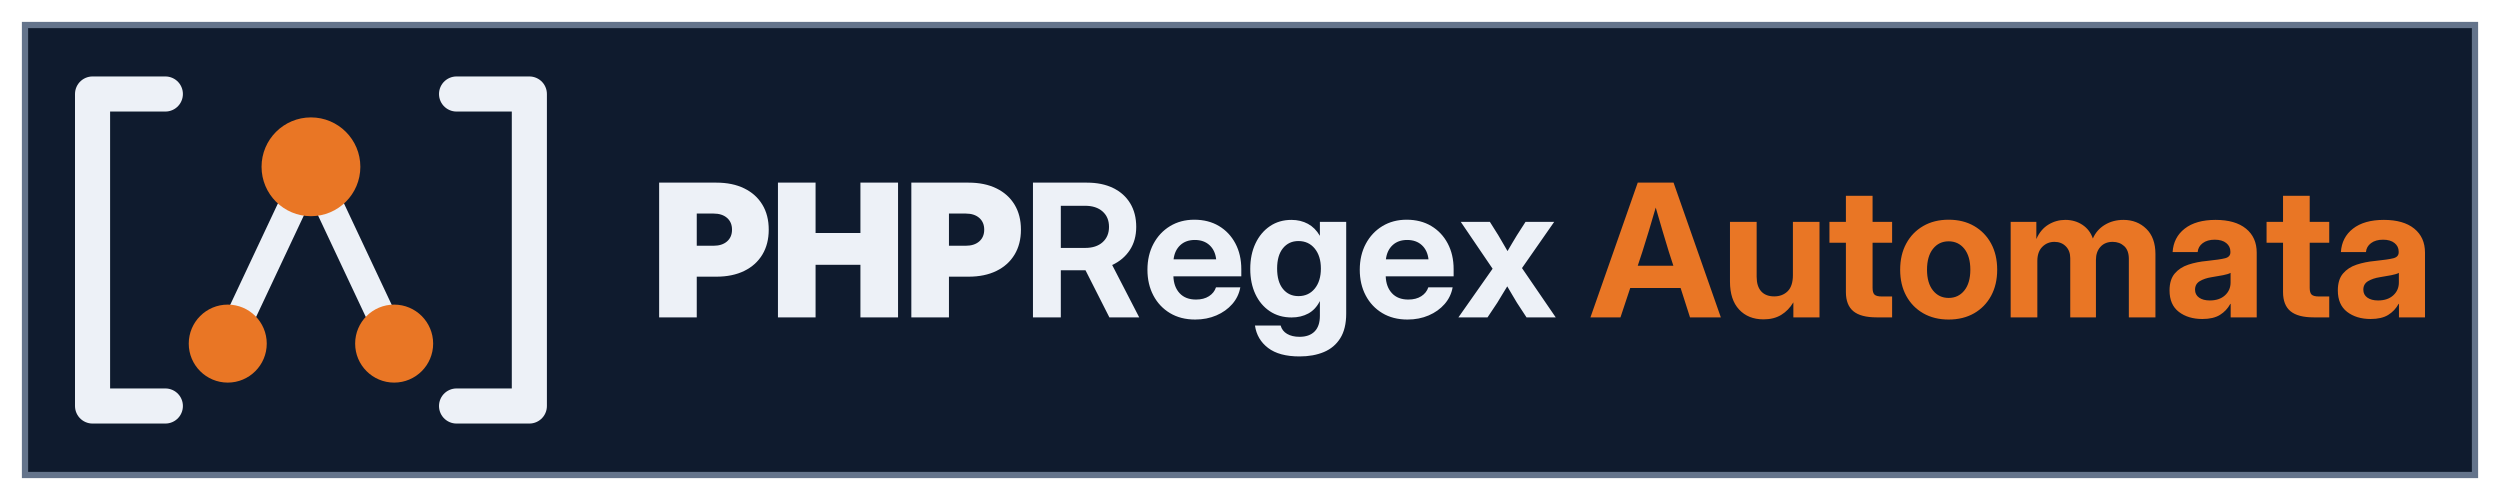
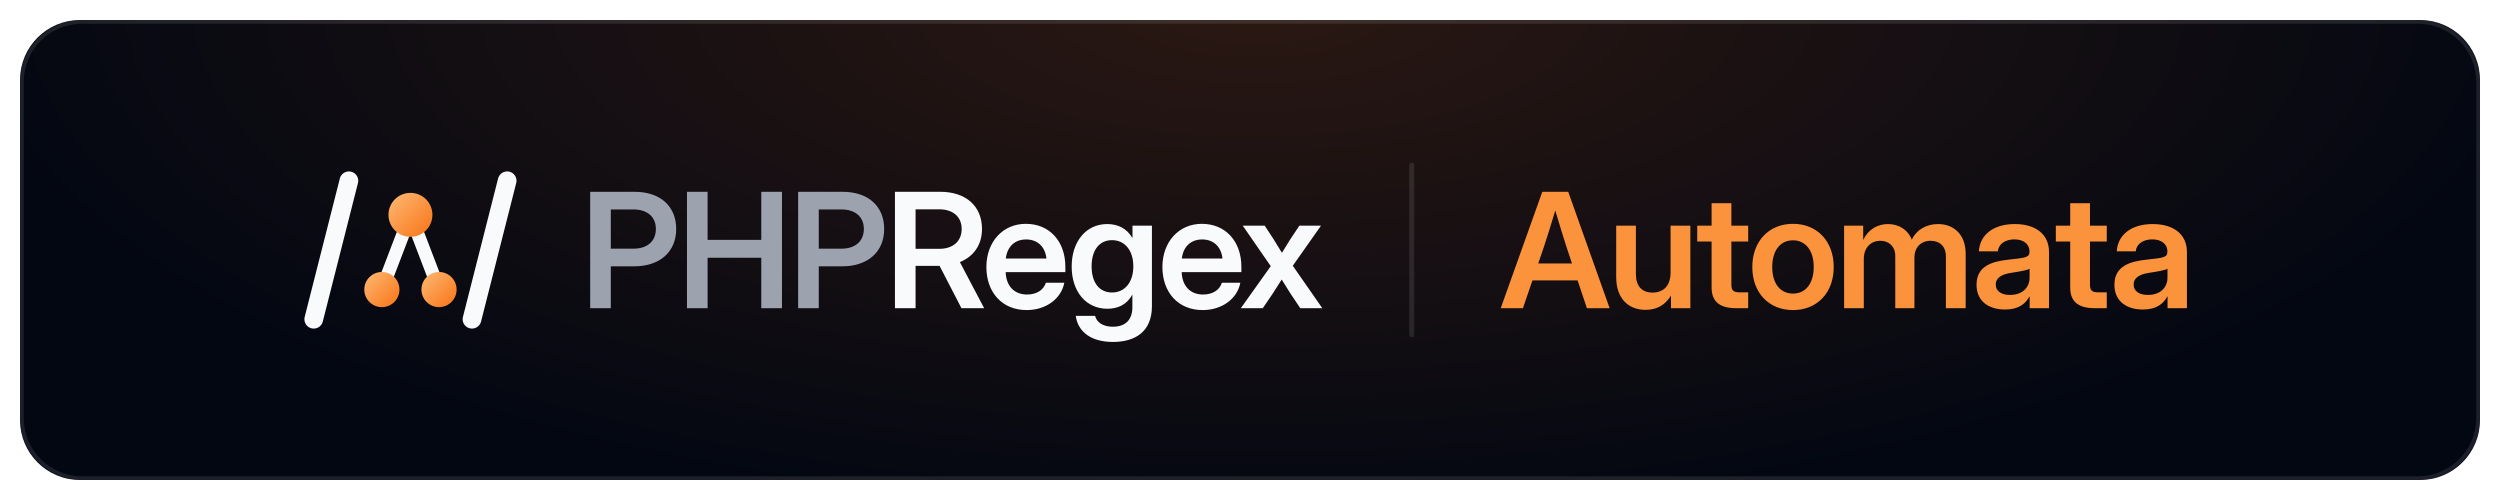
- <svg xmlns="http://www.w3.org/2000/svg" viewBox="0 0 1000 200" width="1000" height="200" role="img">
-   <style>.paper{fill:#0F1B2E}.ink-f{fill:#EDF1F7}.ink-s{stroke:#EDF1F7;fill:none}.amber-f{fill:#E97625}</style>
-   <rect x="10" y="10" width="980" height="180" class="paper" stroke="#64748B" stroke-width="2.5" />
-   <g transform="translate(124.38 100) scale(0.52)">
-     <g fill="none" class="ink-s" stroke-width="27" stroke-linecap="round" stroke-linejoin="round">
-       <path d="M-112-120H-168V120H-112" />
-       <path d="M112-120H168V120H112" />
+ <svg xmlns="http://www.w3.org/2000/svg" viewBox="0 0 1000 200" width="1000" height="200" role="img" aria-label="PHPRegex Automata">
+   <defs>
+     <linearGradient id="n" x1="0" y1="0" x2="1" y2="1">
+       <stop offset="0" stop-color="#FDBA74" />
+       <stop offset="1" stop-color="#F97316" />
+     </linearGradient>
+     <radialGradient id="halo" cx="500" cy="0" r="1" gradientUnits="userSpaceOnUse" gradientTransform="translate(500 0) scale(520 210) translate(-500 0)">
+       <stop offset="0" stop-color="rgba(249,115,22,0.16)" />
+       <stop offset="1" stop-color="rgba(249,115,22,0.16)" stop-opacity="0" />
+     </radialGradient>
+   </defs>
+   <rect x="8" y="8" width="984" height="184" rx="24" fill="#030712" />
+   <rect x="8" y="8" width="984" height="184" rx="24" fill="url(#halo)" />
+   <rect x="8.75" y="8.75" width="982.5" height="182.5" rx="24" fill="none" stroke="rgba(255,255,255,0.10)" stroke-width="1.5" />
+   <g transform="translate(164.18 100.00) scale(0.2198)">
+     <g fill="none" stroke="#F9FAFB" stroke-linecap="round">
+       <path d="M-176 126L-112 -126M112 126L176 -126" stroke-width="34" />
+       <path d="M0 -64L-52 72M0 -64L52 72" stroke-width="24" />
    </g>
-     <g transform="translate(0 14)">
-       <path d="M0-78L-64 58M0-78L64 58" fill="none" class="ink-s" stroke-width="22" stroke-linecap="round" />
-       <circle cx="0" cy="-78" r="38" class="amber-f" />
-       <circle cx="-64" cy="58" r="30" class="amber-f" />
-       <circle cx="64" cy="58" r="30" class="amber-f" />
+     <g fill="url(#n)">
+       <circle cx="0" cy="-64" r="40" />
+       <circle cx="-52" cy="72" r="32" />
+       <circle cx="52" cy="72" r="32" />
    </g>
  </g>
-   <g transform="translate(260.76 126.9474)">
-     <path d="M2.894 0.0V-53.895H25.79Q32.228 -53.895 36.931 -51.598Q41.633 -49.301 44.183 -45.087Q46.733 -40.873 46.733 -35.086Q46.733 -29.335 44.183 -25.103Q41.633 -20.871 36.931 -18.574Q32.228 -16.277 25.79 -16.277H17.941V0.0ZM17.941 -28.647H24.669Q28.069 -28.647 30.058 -30.384Q32.047 -32.12 32.047 -35.086Q32.047 -38.052 30.058 -39.788Q28.069 -41.524 24.669 -41.524H17.941ZM50.422 0.0V-53.895H65.469V-33.747H83.41V-53.895H98.457V0.0H83.41V-21.015H65.469V0.0ZM103.774 0.0V-53.895H126.671Q133.109 -53.895 137.811 -51.598Q142.514 -49.301 145.064 -45.087Q147.614 -40.873 147.614 -35.086Q147.614 -29.335 145.064 -25.103Q142.514 -20.871 137.811 -18.574Q133.109 -16.277 126.671 -16.277H118.822V0.0ZM118.822 -28.647H125.549Q128.949 -28.647 130.939 -30.384Q132.928 -32.12 132.928 -35.086Q132.928 -38.052 130.939 -39.788Q128.949 -41.524 125.549 -41.524H118.822Z" class="ink-f" />
-     <path transform="translate(148.4094 0)" d="M4.015 0.0V-53.895H25.573Q31.65 -53.895 36.081 -51.743Q40.511 -49.59 42.917 -45.612Q45.322 -41.633 45.322 -36.207Q45.322 -30.854 42.772 -26.947Q40.222 -23.041 35.701 -20.943L46.516 0.0H34.579L25.03 -18.845Q24.994 -18.845 24.922 -18.845H15.156V0.0ZM15.156 -27.779H24.922Q29.335 -27.779 31.885 -30.076Q34.435 -32.373 34.435 -36.207Q34.435 -40.077 31.867 -42.356Q29.298 -44.635 24.886 -44.635H15.156ZM68.906 0.868Q63.118 0.868 58.832 -1.7Q54.546 -4.268 52.177 -8.771Q49.807 -13.275 49.807 -19.062Q49.807 -24.886 52.213 -29.407Q54.618 -33.928 58.85 -36.496Q63.082 -39.065 68.544 -39.065Q74.187 -39.065 78.401 -36.551Q82.614 -34.037 84.984 -29.57Q87.353 -25.103 87.353 -19.279V-16.422H60.188Q60.333 -12.19 62.684 -9.658Q65.035 -7.126 69.231 -7.126Q72.342 -7.126 74.422 -8.464Q76.502 -9.802 77.225 -12.009H86.955Q86.268 -8.211 83.736 -5.317Q81.204 -2.423 77.37 -0.778Q73.536 0.868 68.906 0.868ZM60.261 -23.222H77.297Q76.899 -26.803 74.639 -28.883Q72.378 -30.962 68.761 -30.962Q65.18 -30.962 62.937 -28.883Q60.695 -26.803 60.261 -23.222ZM110.647 15.626Q102.508 15.626 98.059 12.226Q93.61 8.826 92.815 3.255H103.087Q103.666 5.426 105.655 6.601Q107.645 7.777 110.647 7.777Q114.553 7.777 116.669 5.643Q118.785 3.509 118.785 -0.615V-6.475H118.749Q117.049 -3.111 114.137 -1.537Q111.226 0.036 107.464 0.036Q102.472 0.036 98.747 -2.46Q95.021 -4.955 92.977 -9.314Q90.934 -13.673 90.934 -19.388Q90.934 -25.139 93.014 -29.552Q95.093 -33.965 98.801 -36.478Q102.508 -38.992 107.392 -38.992Q111.081 -38.992 113.993 -37.419Q116.905 -35.845 118.749 -32.662H118.785V-38.197H129.311V-1.483Q129.311 4.558 126.942 8.337Q124.573 12.117 120.377 13.872Q116.181 15.626 110.647 15.626ZM110.213 -8.5Q114.264 -8.5 116.724 -11.502Q119.183 -14.505 119.183 -19.532Q119.183 -24.524 116.724 -27.526Q114.264 -30.528 110.213 -30.528Q106.343 -30.528 104.01 -27.653Q101.677 -24.777 101.677 -19.532Q101.677 -14.251 104.01 -11.376Q106.343 -8.5 110.213 -8.5ZM153.835 0.868Q148.048 0.868 143.761 -1.7Q139.475 -4.268 137.106 -8.771Q134.737 -13.275 134.737 -19.062Q134.737 -24.886 137.142 -29.407Q139.548 -33.928 143.78 -36.496Q148.012 -39.065 153.473 -39.065Q159.116 -39.065 163.33 -36.551Q167.544 -34.037 169.913 -29.57Q172.282 -25.103 172.282 -19.279V-16.422H145.118Q145.263 -12.19 147.614 -9.658Q149.965 -7.126 154.161 -7.126Q157.271 -7.126 159.351 -8.464Q161.431 -9.802 162.154 -12.009H171.884Q171.197 -8.211 168.665 -5.317Q166.133 -2.423 162.299 -0.778Q158.465 0.868 153.835 0.868ZM145.19 -23.222H162.227Q161.829 -26.803 159.568 -28.883Q157.307 -30.962 153.69 -30.962Q150.109 -30.962 147.867 -28.883Q145.624 -26.803 145.19 -23.222ZM174.199 0.0 187.872 -19.46 175.14 -38.197H186.787L190.151 -32.843Q191.127 -31.179 192.032 -29.624Q192.936 -28.069 193.84 -26.513Q194.744 -28.069 195.667 -29.624Q196.589 -31.179 197.602 -32.843L201.038 -38.197H212.504L199.627 -19.713L213.119 0.0H201.436L197.602 -5.86Q196.553 -7.596 195.613 -9.206Q194.672 -10.815 193.732 -12.407Q192.755 -10.815 191.778 -9.206Q190.802 -7.596 189.753 -5.86L185.846 0.0Z" class="ink-f" />
-     <path transform="translate(375.0928 0)" d="M0.326 0.0 19.243 -53.895H33.567L52.484 0.0H40.15L36.388 -11.756H16.241L12.334 0.0ZM19.243 -20.654H33.494L31.686 -26.224Q30.42 -30.347 29.154 -34.616Q27.888 -38.884 26.441 -43.912Q24.994 -38.884 23.692 -34.616Q22.39 -30.347 21.088 -26.224ZM69.557 0.796Q63.444 0.796 59.791 -3.129Q56.137 -7.053 56.137 -14.288V-38.197H66.808V-16.241Q66.808 -12.407 68.634 -10.399Q70.461 -8.392 73.825 -8.392Q77.116 -8.392 79.214 -10.453Q81.312 -12.515 81.312 -16.964V-38.197H91.947V0.0H81.493V-6.004Q79.54 -2.749 76.61 -0.977Q73.68 0.796 69.557 0.796ZM120.992 -38.197V-29.841H113.179V-11.792Q113.179 -9.838 113.957 -9.097Q114.734 -8.355 116.905 -8.355H120.992V0.0H114.77Q108.477 0.0 105.493 -2.46Q102.508 -4.919 102.508 -10.128V-29.841H95.925V-38.197H102.508V-48.614H113.179V-38.197ZM143.599 0.868Q137.811 0.868 133.453 -1.628Q129.094 -4.123 126.653 -8.591Q124.211 -13.058 124.211 -19.062Q124.211 -25.066 126.653 -29.552Q129.094 -34.037 133.453 -36.551Q137.811 -39.065 143.599 -39.065Q149.422 -39.065 153.781 -36.551Q158.139 -34.037 160.581 -29.552Q163.022 -25.066 163.022 -19.062Q163.022 -13.094 160.581 -8.609Q158.139 -4.123 153.781 -1.628Q149.422 0.868 143.599 0.868ZM143.599 -7.777Q147.505 -7.777 149.892 -10.761Q152.28 -13.745 152.28 -19.062Q152.28 -24.415 149.892 -27.418Q147.505 -30.42 143.599 -30.42Q139.728 -30.42 137.341 -27.418Q134.954 -24.415 134.954 -19.062Q134.954 -13.745 137.341 -10.761Q139.728 -7.777 143.599 -7.777ZM168.412 0.0V-38.197H178.684V-31.324Q180.385 -35.194 183.495 -37.093Q186.606 -38.992 190.259 -38.992Q194.129 -38.992 197.114 -37.021Q200.098 -35.05 201.291 -31.541Q202.811 -35.05 206.084 -37.021Q209.357 -38.992 213.517 -38.992Q219.015 -38.992 222.668 -35.429Q226.322 -31.867 226.322 -25.32V0.0H215.687V-23.366Q215.687 -26.803 213.825 -28.503Q211.962 -30.203 209.213 -30.203Q206.138 -30.203 204.33 -28.213Q202.521 -26.224 202.521 -23.005V0.0H192.249V-23.656Q192.249 -26.622 190.476 -28.412Q188.704 -30.203 185.919 -30.203Q183.061 -30.203 181.072 -28.213Q179.082 -26.224 179.082 -22.535V0.0ZM245.094 0.651Q239.379 0.651 235.672 -2.206Q231.964 -5.064 231.964 -10.779Q231.964 -15.083 234.026 -17.525Q236.088 -19.966 239.488 -21.088Q242.888 -22.209 246.867 -22.571Q252.112 -23.113 254.209 -23.656Q256.307 -24.198 256.307 -26.043V-26.296Q256.307 -28.394 254.643 -29.733Q252.98 -31.071 250.05 -31.071Q247.084 -31.071 245.239 -29.696Q243.394 -28.322 243.213 -26.115H233.194Q233.556 -32.011 238.041 -35.502Q242.526 -38.992 250.375 -38.992Q258.224 -38.992 262.529 -35.502Q266.833 -32.011 266.833 -25.898V0.0H256.416V-5.389H256.271Q254.752 -2.604 252.112 -0.977Q249.471 0.651 245.094 0.651ZM248.06 -6.764Q251.895 -6.764 254.137 -8.808Q256.38 -10.851 256.38 -13.962V-17.796Q255.475 -17.29 253.378 -16.874Q251.28 -16.458 248.711 -16.06Q245.962 -15.626 244.063 -14.486Q242.165 -13.347 242.165 -11.068Q242.165 -9.043 243.774 -7.903Q245.384 -6.764 248.06 -6.764ZM295.842 -38.197V-29.841H288.029V-11.792Q288.029 -9.838 288.807 -9.097Q289.585 -8.355 291.755 -8.355H295.842V0.0H289.621Q283.327 0.0 280.343 -2.46Q277.359 -4.919 277.359 -10.128V-29.841H270.776V-38.197H277.359V-48.614H288.029V-38.197ZM312.409 0.651Q306.693 0.651 302.986 -2.206Q299.278 -5.064 299.278 -10.779Q299.278 -15.083 301.34 -17.525Q303.402 -19.966 306.802 -21.088Q310.202 -22.209 314.181 -22.571Q319.426 -23.113 321.524 -23.656Q323.621 -24.198 323.621 -26.043V-26.296Q323.621 -28.394 321.958 -29.733Q320.294 -31.071 317.364 -31.071Q314.398 -31.071 312.553 -29.696Q310.708 -28.322 310.528 -26.115H300.508Q300.87 -32.011 305.355 -35.502Q309.84 -38.992 317.689 -38.992Q325.539 -38.992 329.843 -35.502Q334.147 -32.011 334.147 -25.898V0.0H323.73V-5.389H323.585Q322.066 -2.604 319.426 -0.977Q316.785 0.651 312.409 0.651ZM315.375 -6.764Q319.209 -6.764 321.451 -8.808Q323.694 -10.851 323.694 -13.962V-17.796Q322.79 -17.29 320.692 -16.874Q318.594 -16.458 316.026 -16.06Q313.277 -15.626 311.378 -14.486Q309.479 -13.347 309.479 -11.068Q309.479 -9.043 311.088 -7.903Q312.698 -6.764 315.375 -6.764Z" class="amber-f" />
-   </g>
+   <path d="M236.07 123.28H244.32V106.53H253.7C263.92 106.53 270.48 100.75 270.48 91.59C270.48 82.47 264.07 76.72 253.85 76.72H236.07ZM244.32 99.47V83.78H253.39C258.95 83.78 262.35 86.75 262.35 91.59C262.35 96.47 258.95 99.47 253.39 99.47Z M274.79 123.28H283.04V103.09H304.51V123.28H312.79V76.72H304.51V95.94H283.04V76.72H274.79Z M319.26 123.28H327.51V106.53H336.89C347.11 106.53 353.67 100.75 353.67 91.59C353.67 82.47 347.26 76.72 337.04 76.72H319.26ZM327.51 99.47V83.78H336.58C342.14 83.78 345.54 86.75 345.54 91.59C345.54 96.47 342.14 99.47 336.58 99.47Z" fill="#9CA3AF" />
+   <path d="M357.98 123.28H366.23V106.34H375.61C375.7 106.34 375.76 106.34 375.83 106.34L384.58 123.28H393.67L383.95 104.84C389.48 102.59 392.8 97.94 392.8 91.59C392.8 82.47 386.39 76.72 376.14 76.72H357.98ZM366.23 99.53V83.72H375.67C381.23 83.72 384.67 86.75 384.67 91.59C384.67 96.47 381.23 99.53 375.73 99.53Z M410.64 124.03C418.36 124.03 424.48 119.56 425.73 113.09H418.36C417.45 115.91 414.8 117.81 410.83 117.81C405.52 117.81 402.45 114.22 402.27 108.84H426.14V106.69C426.14 96.56 419.83 89.53 410.33 89.53C401.08 89.53 394.55 96.78 394.55 106.81C394.55 116.81 400.73 124.03 410.64 124.03ZM402.33 103.41C402.86 98.69 405.89 95.78 410.45 95.78C415.02 95.78 418.08 98.69 418.58 103.41Z M445.17 136.78C454.11 136.78 460.77 132.66 460.77 122.44V90.28H452.99V95.19H452.95C450.77 91.41 447.17 89.62 442.89 89.62C434.42 89.62 428.67 96.59 428.67 106.62C428.67 116.56 434.33 123.5 442.95 123.5C447.3 123.5 450.8 121.75 452.92 117.88H452.95V122.91C452.95 127.97 450.11 130.69 445.17 130.69C441.49 130.69 438.77 129.19 438.02 126.34H430.3C431.17 132.75 436.45 136.78 445.17 136.78ZM444.8 117C439.92 117 436.64 113.28 436.64 106.53C436.64 99.81 439.92 96.06 444.8 96.06C449.95 96.06 453.33 100.19 453.33 106.53C453.33 112.88 449.95 117 444.8 117Z M481.05 124.03C488.77 124.03 494.89 119.56 496.14 113.09H488.77C487.86 115.91 485.21 117.81 481.24 117.81C475.92 117.81 472.86 114.22 472.67 108.84H496.55V106.69C496.55 96.56 490.24 89.53 480.74 89.53C471.49 89.53 464.96 96.78 464.96 106.81C464.96 116.81 471.14 124.03 481.05 124.03ZM472.74 103.41C473.27 98.69 476.3 95.78 480.86 95.78C485.42 95.78 488.49 98.69 488.99 103.41Z M496.33 123.28H505.11L509.11 117.41C510.36 115.47 511.52 113.62 512.68 111.81C513.83 113.62 514.96 115.47 516.18 117.41L520.11 123.28H528.93L517.11 106.31L528.39 90.28H519.74L516.24 95.53C515.02 97.47 513.89 99.28 512.77 101.12C511.64 99.28 510.52 97.47 509.33 95.53L505.89 90.28H497.11L508.3 106.47Z" fill="#F9FAFB" />
+   <rect x="563.69" y="65.08" width="2" height="69.84" rx="1" fill="rgba(255,255,255,0.10)" />
+   <path d="M600.29 123.28H609.17L612.98 112.16H631.04L634.76 123.28H643.86L627.29 76.72H616.92ZM615.29 105.38 617.54 98.81C618.95 94.53 620.36 90.06 622.11 84.19C623.86 90.06 625.23 94.53 626.61 98.81L628.79 105.38Z M658.23 123.94C662.8 123.94 666.14 121.94 668.39 118.22V123.28H676.14V90.28H668.23V108.94C668.23 114.56 665.17 117.03 661.01 117.03C656.8 117.03 654.36 114.5 654.36 109.66V90.28H646.48V110.91C646.48 119.38 651.33 123.94 658.23 123.94Z M699.27 90.28H692.55V81.28H684.64V90.28H678.89V96.62H684.64V114.97C684.64 120.62 687.8 123.28 694.52 123.28H699.27V116.94H695.89C693.33 116.94 692.55 116.16 692.55 113.81V96.62H699.27Z M717.2 124.03C726.92 124.03 733.49 117.06 733.49 106.81C733.49 96.56 726.92 89.53 717.2 89.53C707.49 89.53 700.92 96.56 700.92 106.81C700.92 117.06 707.49 124.03 717.2 124.03ZM717.2 117.44C712.11 117.44 708.89 113.41 708.89 106.81C708.89 100.19 712.14 96.12 717.2 96.12C722.24 96.12 725.49 100.22 725.49 106.81C725.49 113.38 722.27 117.44 717.2 117.44Z M737.64 123.28H745.52V103.59C745.52 98.88 748.55 96.31 752.11 96.31C755.61 96.31 758.11 98.66 758.11 102.25V123.28H765.77V103.03C765.77 99.09 768.24 96.31 772.24 96.31C775.61 96.31 778.36 98.25 778.36 102.62V123.28H786.27V101.5C786.27 93.75 781.46 89.62 775.21 89.62C770.39 89.62 766.46 92.06 764.71 95.88C763.33 92.09 759.67 89.62 755.21 89.62C751.05 89.62 747.27 91.75 745.27 96V90.28H737.64Z M802.02 123.81C807.39 123.81 810.18 121.56 811.74 118.62H811.86V123.28H819.61V100.78C819.61 93.91 814.52 89.62 805.93 89.62C797.3 89.62 791.93 93.97 791.55 100.53H799.14C799.36 97.75 801.93 95.75 805.77 95.75C809.55 95.75 811.8 97.75 811.8 100.56V100.81C811.8 103.06 809.71 103.16 803.58 103.84C796.77 104.56 790.61 106.41 790.61 113.91C790.61 120.5 795.46 123.81 802.02 123.81ZM803.96 117.97C800.52 117.97 798.3 116.44 798.3 113.84C798.3 110.84 801.18 109.62 804.55 109.12C807.8 108.62 810.86 108.12 811.83 107.5V111.06C811.83 114.91 809.11 117.97 803.96 117.97Z M842.71 90.28H835.99V81.28H828.08V90.28H822.33V96.62H828.08V114.97C828.08 120.62 831.24 123.28 837.96 123.28H842.71V116.94H839.33C836.77 116.94 835.99 116.16 835.99 113.81V96.62H842.71Z M857.18 123.81C862.55 123.81 865.33 121.56 866.9 118.62H867.02V123.28H874.77V100.78C874.77 93.91 869.68 89.62 861.08 89.62C852.46 89.62 847.08 93.97 846.71 100.53H854.3C854.52 97.75 857.08 95.75 860.93 95.75C864.71 95.75 866.96 97.75 866.96 100.56V100.81C866.96 103.06 864.87 103.16 858.74 103.84C851.93 104.56 845.77 106.41 845.77 113.91C845.77 120.5 850.62 123.81 857.18 123.81ZM859.12 117.97C855.68 117.97 853.46 116.44 853.46 113.84C853.46 110.84 856.33 109.62 859.71 109.12C862.96 108.62 866.02 108.12 866.99 107.5V111.06C866.99 114.91 864.27 117.97 859.12 117.97Z" fill="#FB923C" />
</svg>
